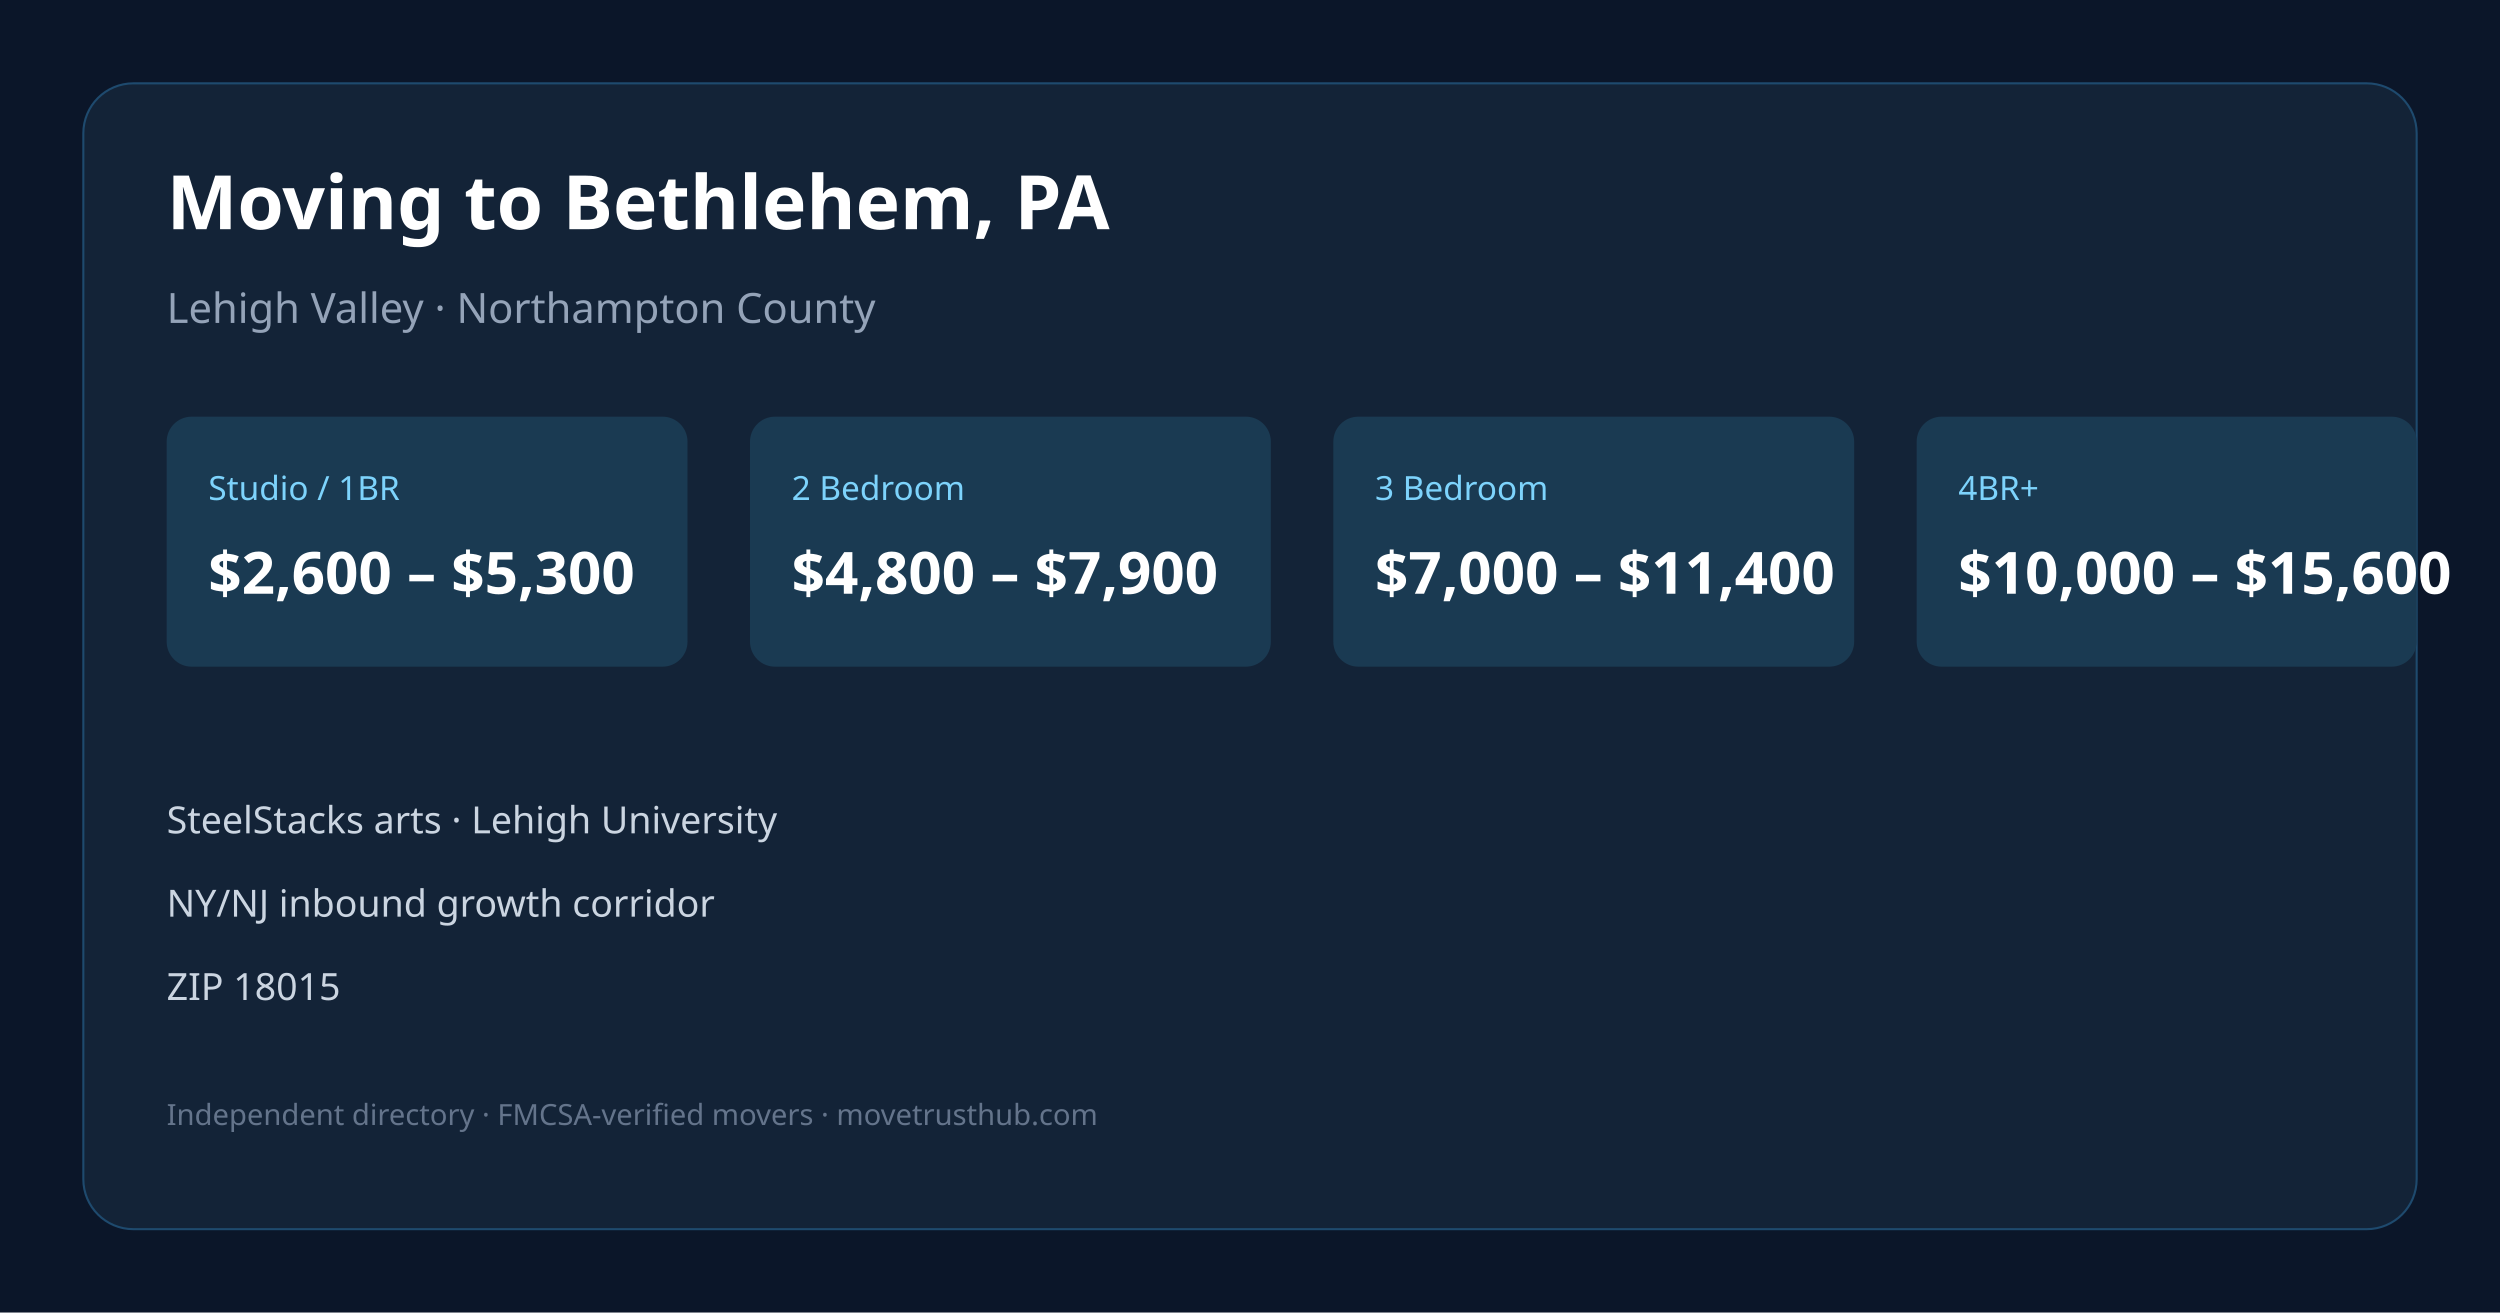
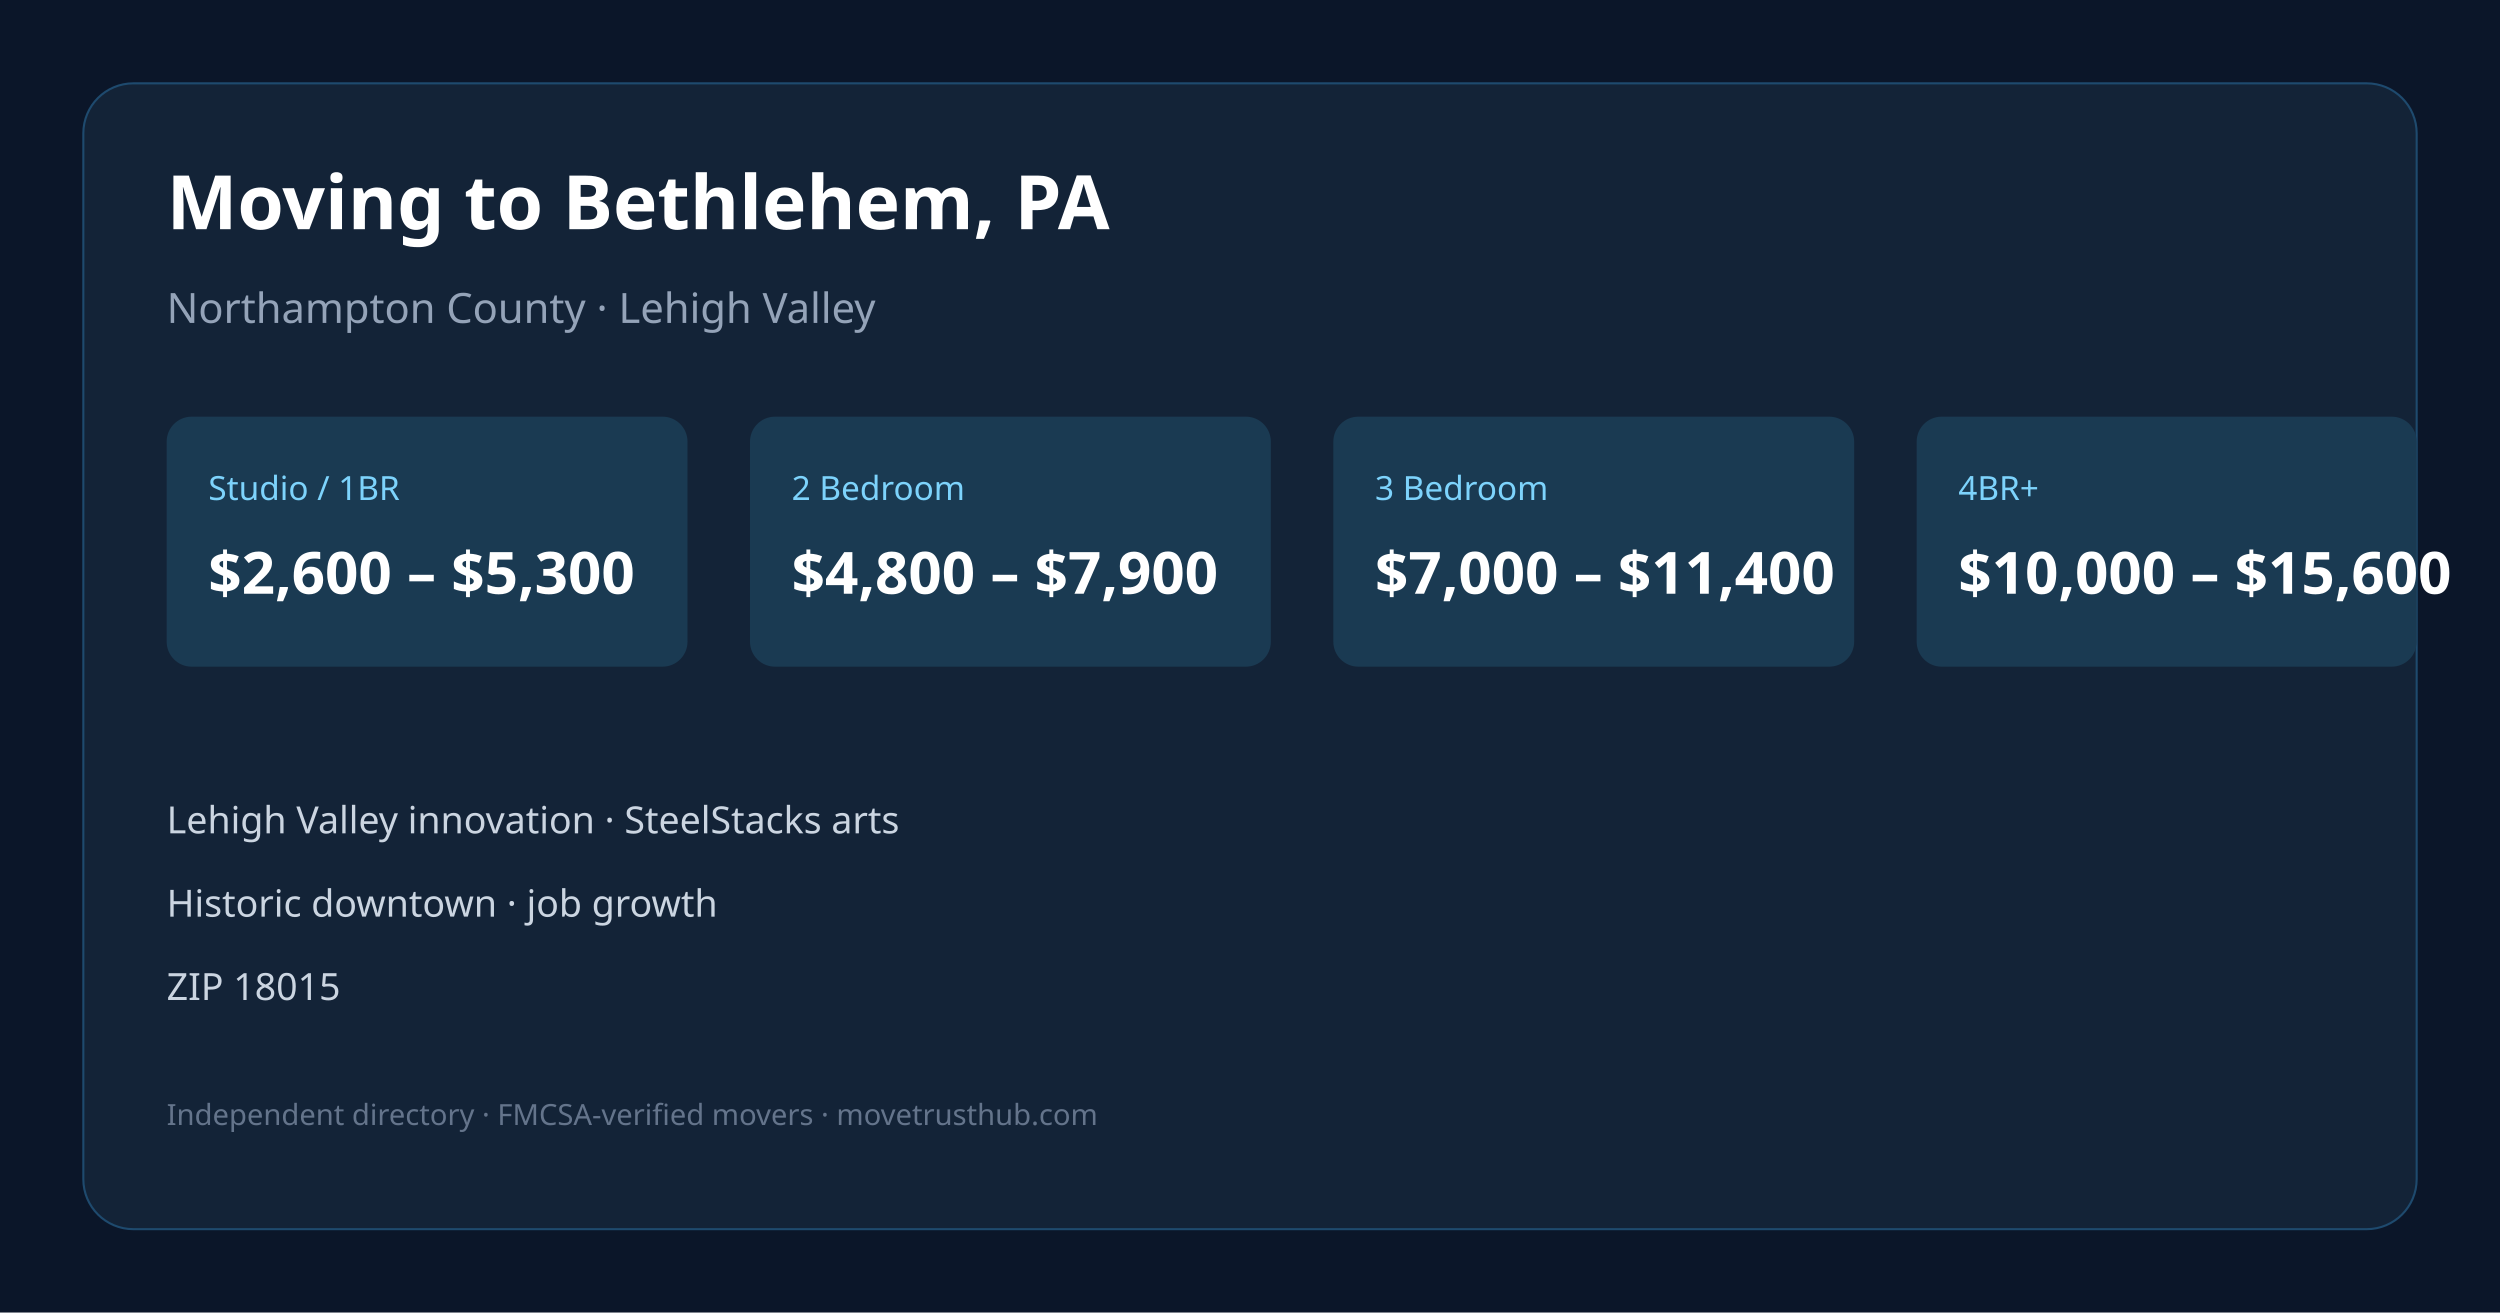
<svg xmlns="http://www.w3.org/2000/svg" width="1200" height="630" viewBox="0 0 1200 630" role="img" aria-label="Moving to Bethlehem, PA">
  <rect width="1200" height="630" fill="#0b1629" />
  <rect x="40" y="40" width="1120" height="550" rx="24" fill="#132337" stroke="#1e4a6e" />
  <text x="80" y="110" fill="#ffffff" font-family="system-ui,sans-serif" font-size="36" font-weight="600">Moving to Bethlehem, PA</text>
-   <text x="80" y="155" fill="#94a3b8" font-family="system-ui,sans-serif" font-size="20">Lehigh Valley · Northampton County</text>
+   <text x="80" y="155" fill="#94a3b8" font-family="system-ui,sans-serif" font-size="20">Northampton County · Lehigh Valley</text>
  <rect x="80" y="200" width="250" height="120" rx="12" fill="#1a3a52" />
  <text x="100" y="240" fill="#7dd3fc" font-family="system-ui,sans-serif" font-size="16">Studio / 1BR</text>
  <text x="100" y="285" fill="#ffffff" font-family="system-ui,sans-serif" font-size="28" font-weight="600">$2,600 – $5,300</text>
  <rect x="360" y="200" width="250" height="120" rx="12" fill="#1a3a52" />
  <text x="380" y="240" fill="#7dd3fc" font-family="system-ui,sans-serif" font-size="16">2 Bedroom</text>
  <text x="380" y="285" fill="#ffffff" font-family="system-ui,sans-serif" font-size="28" font-weight="600">$4,800 – $7,900</text>
  <rect x="640" y="200" width="250" height="120" rx="12" fill="#1a3a52" />
  <text x="660" y="240" fill="#7dd3fc" font-family="system-ui,sans-serif" font-size="16">3 Bedroom</text>
  <text x="660" y="285" fill="#ffffff" font-family="system-ui,sans-serif" font-size="28" font-weight="600">$7,000 – $11,400</text>
  <rect x="920" y="200" width="240" height="120" rx="12" fill="#1a3a52" />
  <text x="940" y="240" fill="#7dd3fc" font-family="system-ui,sans-serif" font-size="16">4BR+</text>
  <text x="940" y="285" fill="#ffffff" font-family="system-ui,sans-serif" font-size="28" font-weight="600">$10,000 – $15,600</text>
-   <text x="80" y="400" fill="#cbd5e1" font-family="system-ui,sans-serif" font-size="18">SteelStacks arts · Lehigh University</text>
-   <text x="80" y="440" fill="#cbd5e1" font-family="system-ui,sans-serif" font-size="18">NY/NJ inbound growth corridor</text>
+   <text x="80" y="400" fill="#cbd5e1" font-family="system-ui,sans-serif" font-size="18">Lehigh Valley innovation · SteelStacks arts</text>
+   <text x="80" y="440" fill="#cbd5e1" font-family="system-ui,sans-serif" font-size="18">Historic downtown · job growth</text>
  <text x="80" y="480" fill="#cbd5e1" font-family="system-ui,sans-serif" font-size="18">ZIP 18015</text>
  <text x="80" y="540" fill="#64748b" font-family="system-ui,sans-serif" font-size="14">Independent directory · FMCSA-verified movers · movetrusthub.com</text>
</svg>
